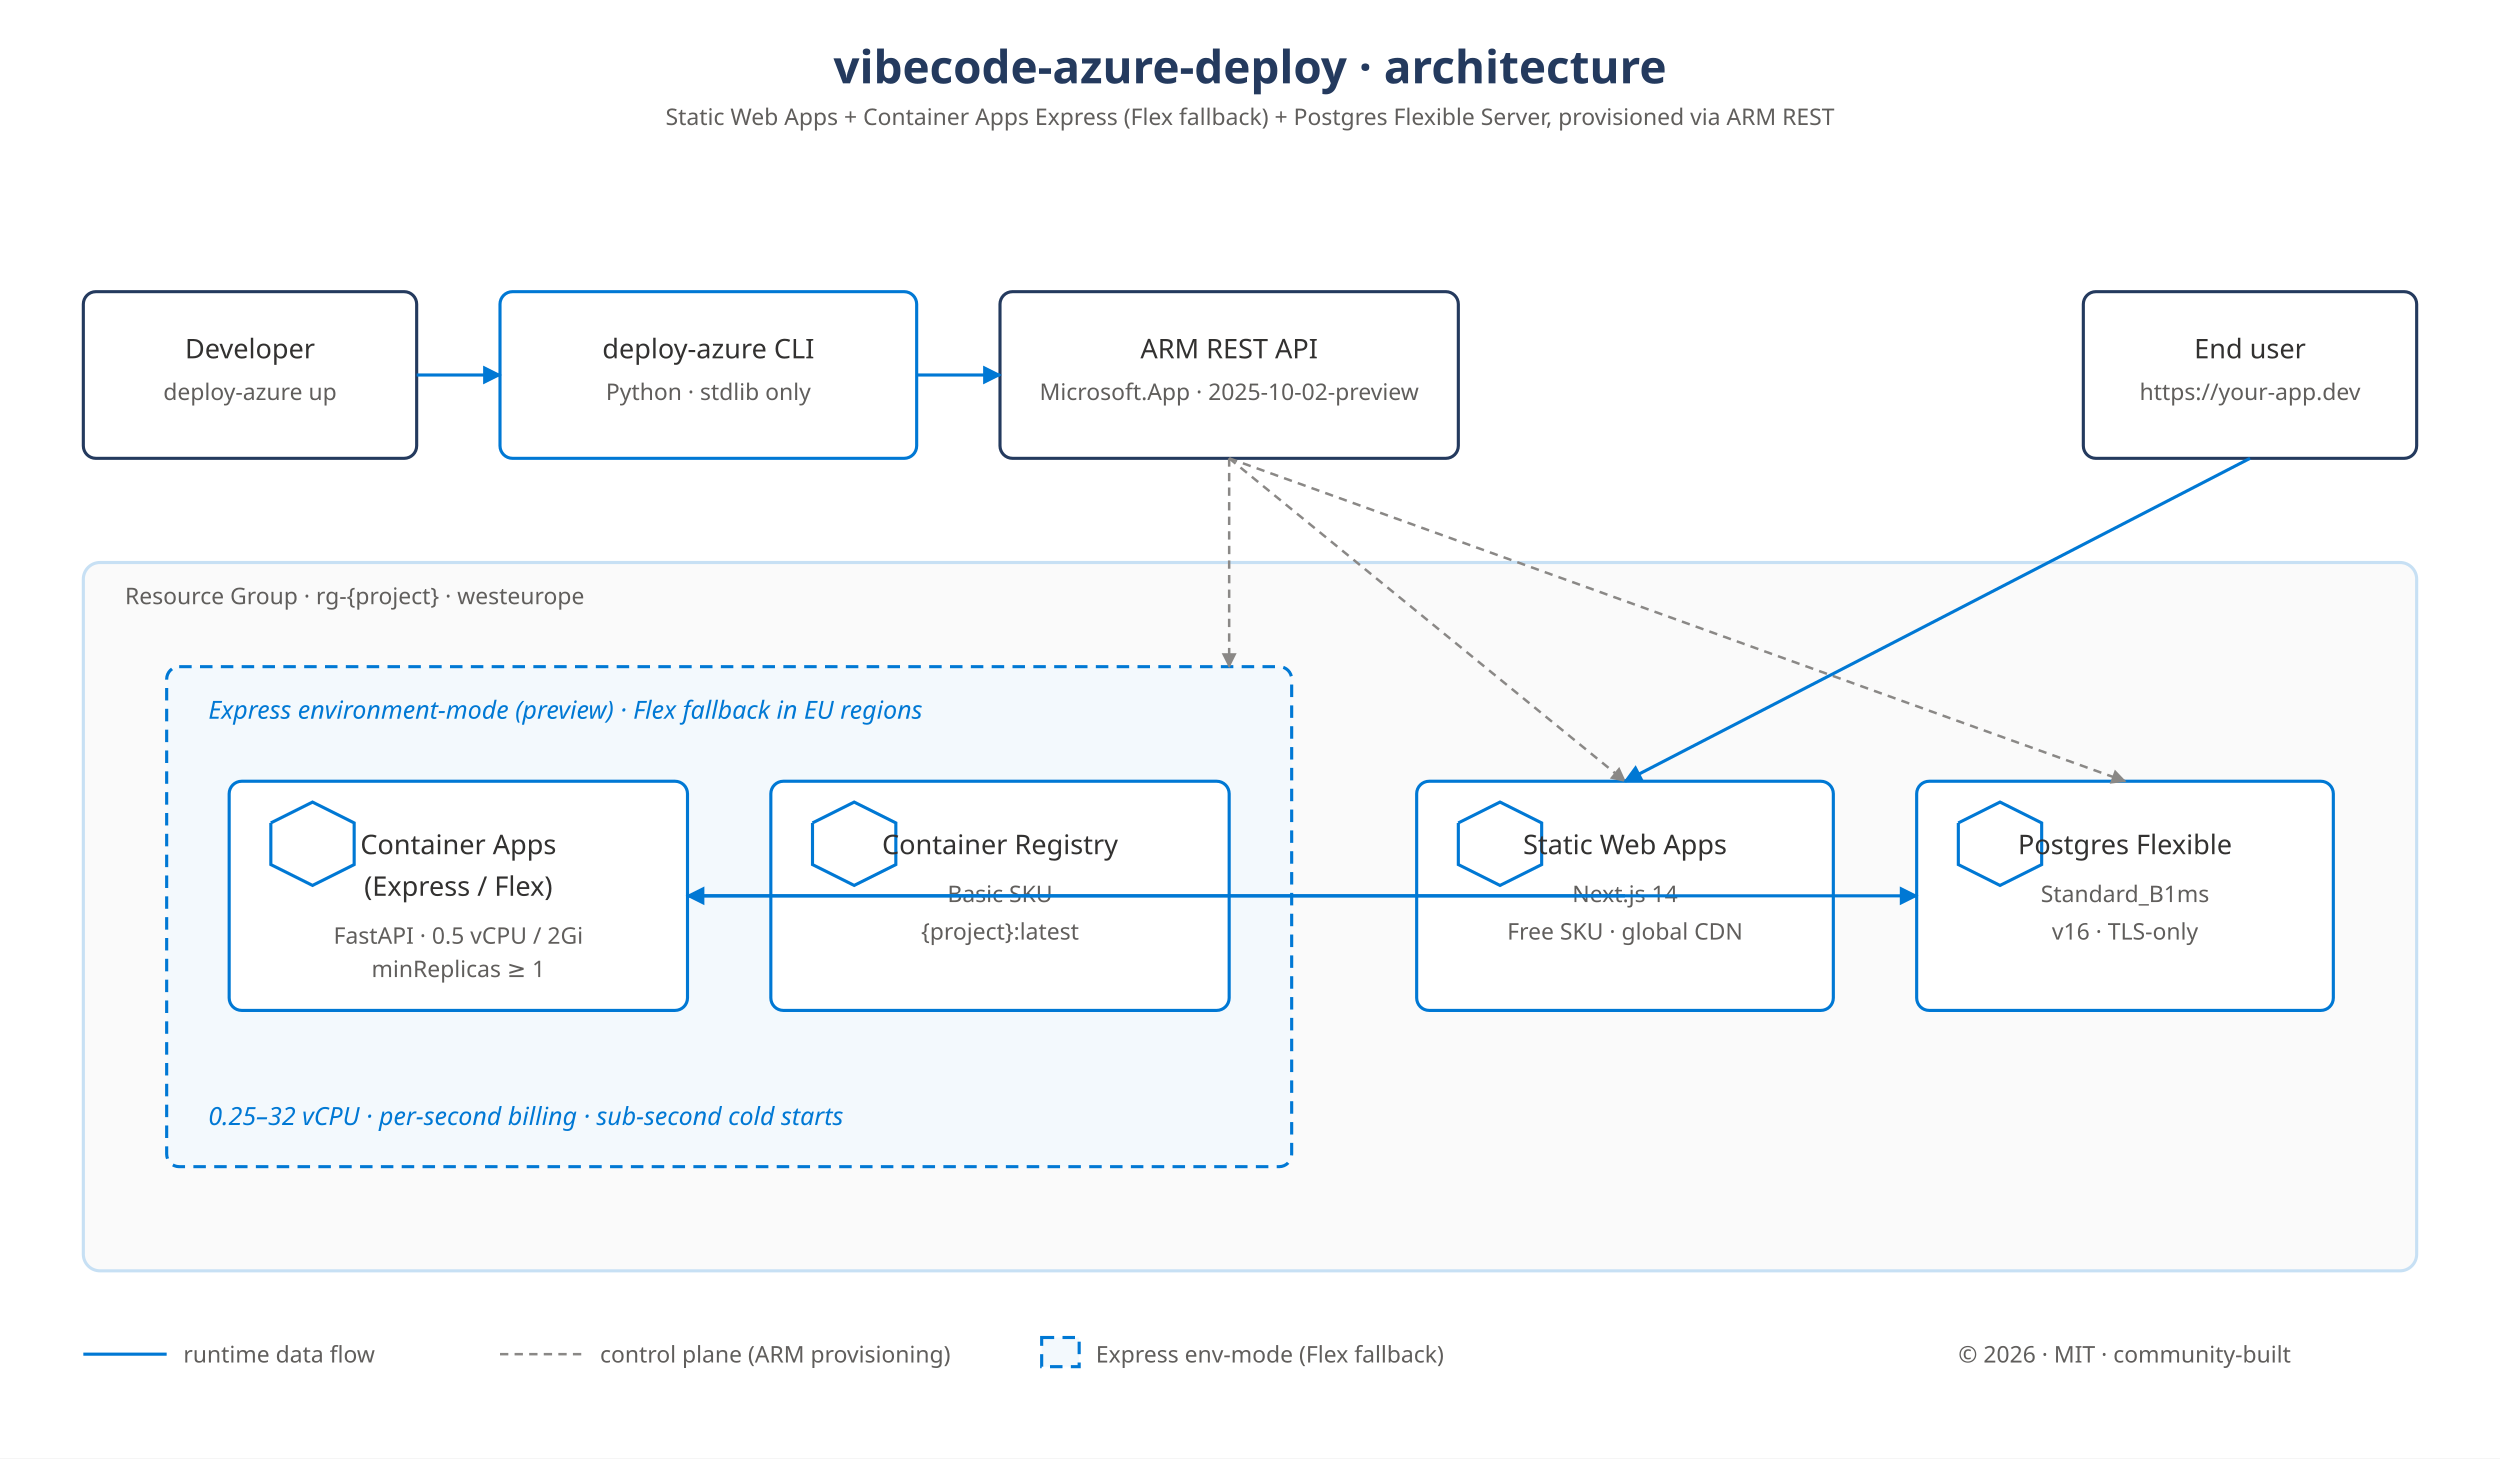
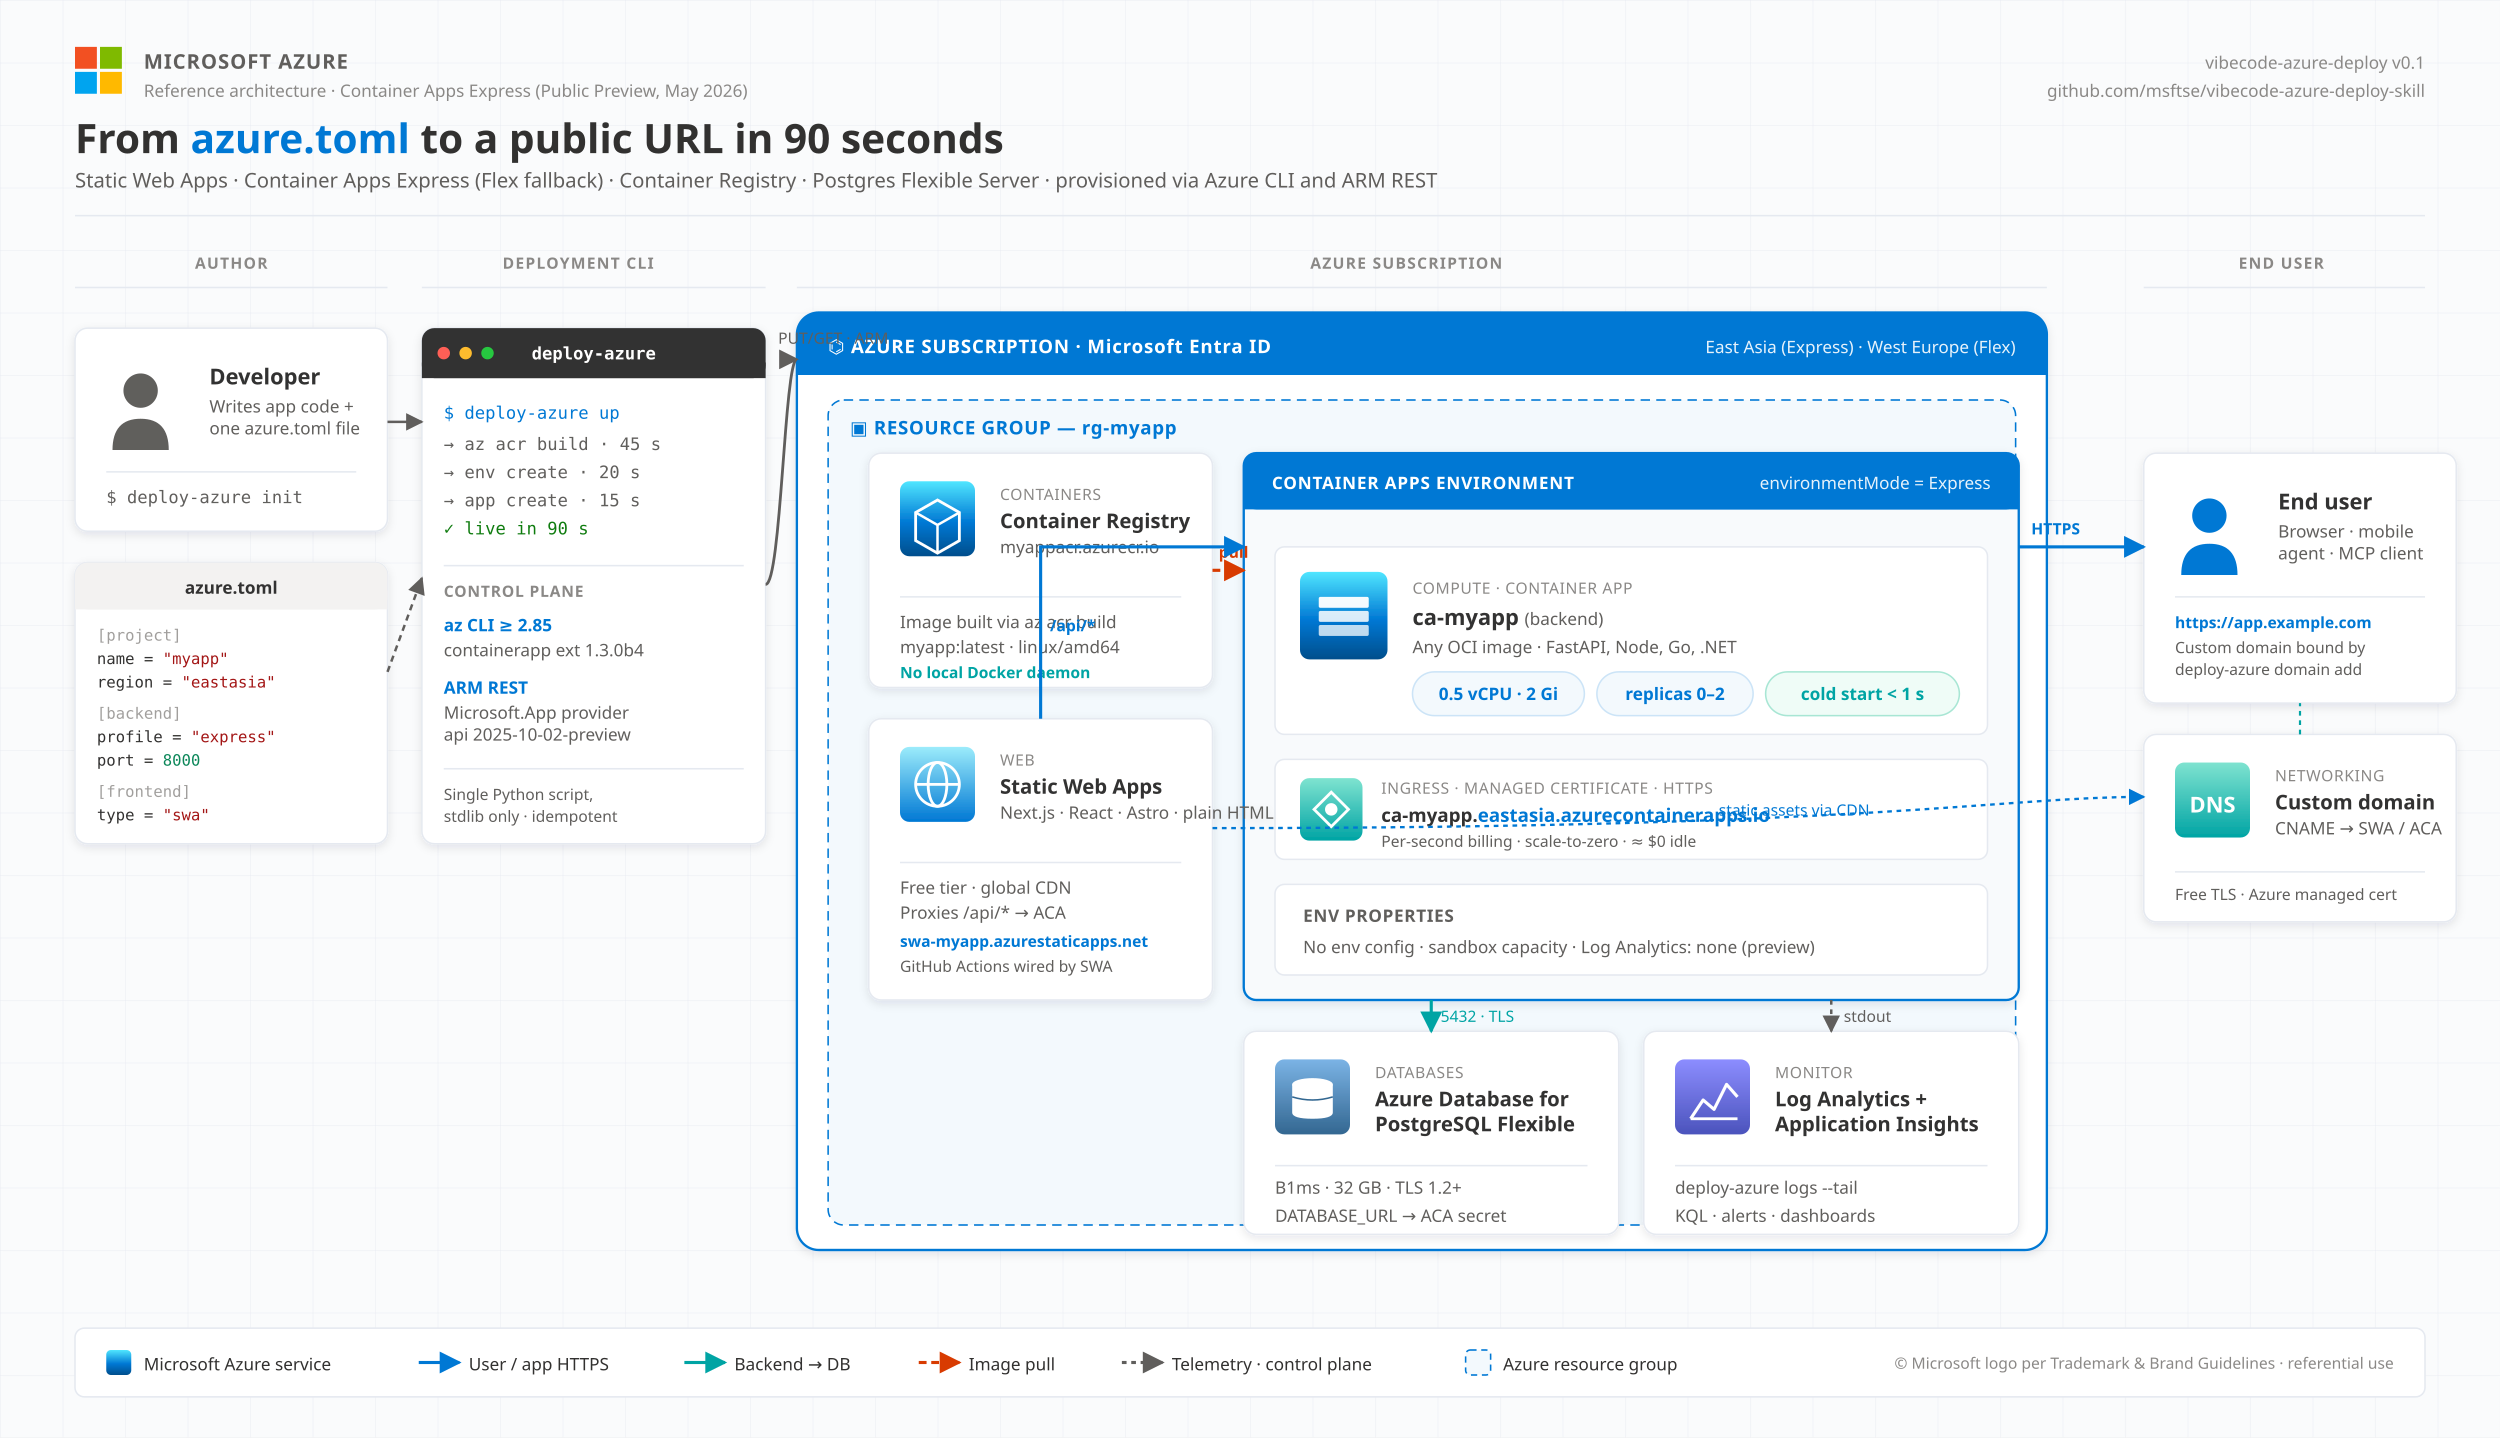
- <svg xmlns="http://www.w3.org/2000/svg" viewBox="0 0 1200 700" role="img" aria-label="vibecode-azure-deploy architecture">
+ <svg xmlns="http://www.w3.org/2000/svg" viewBox="0 0 1600 920" font-family="'Segoe UI', 'Segoe UI Variable', system-ui, sans-serif">
  <defs>
-     <style>
-       .bg     { fill: #FFFFFF; }
-       .ink    { fill: #323130; font-family: 'Segoe UI', system-ui, sans-serif; }
-       .box    { fill: #FFFFFF; stroke: #0078D4; stroke-width: 1.5; }
-       .boxDeep{ fill: #FFFFFF; stroke: #243A5E; stroke-width: 1.5; }
-       .flexBox{ fill: #F3F9FD; stroke: #0078D4; stroke-width: 1.5; stroke-dasharray: 6 4; }
-       .accent { fill: #50E6FF; }
-       .arrow  { stroke: #0078D4; stroke-width: 1.5; fill: none; marker-end: url(#arrowhead); }
-       .arrowDim { stroke: #8A8886; stroke-width: 1.2; fill: none; marker-end: url(#arrowheadDim); stroke-dasharray: 4 3; }
-       .title  { font-size: 22px; font-weight: 600; fill: #243A5E; font-family: 'Segoe UI', system-ui, sans-serif; }
-       .label  { font-size: 13px; fill: #323130; font-family: 'Segoe UI', system-ui, sans-serif; }
-       .sublabel { font-size: 11px; fill: #605E5C; font-family: 'Segoe UI', system-ui, sans-serif; }
-       .callout { font-size: 12px; font-style: italic; fill: #0078D4; font-family: 'Segoe UI', system-ui, sans-serif; }
-       .legendText { font-size: 11px; fill: #605E5C; font-family: 'Segoe UI', system-ui, sans-serif; }
-     </style>
-     <marker id="arrowhead" viewBox="0 0 10 10" refX="9" refY="5" markerWidth="6" markerHeight="6" orient="auto-start-reverse">
+     <pattern id="grid" width="40" height="40" patternUnits="userSpaceOnUse">
+       <path d="M 40 0 L 0 0 0 40" fill="none" stroke="#E5E9F0" stroke-width="0.5" />
+     </pattern>
+     <linearGradient id="azBlue" x1="0%" y1="0%" x2="0%" y2="100%">
+       <stop offset="0%" stop-color="#50E6FF" />
+       <stop offset="55%" stop-color="#0078D4" />
+       <stop offset="100%" stop-color="#004E8C" />
+     </linearGradient>
+     <linearGradient id="azCyan" x1="0%" y1="0%" x2="0%" y2="100%">
+       <stop offset="0%" stop-color="#9CECFB" />
+       <stop offset="100%" stop-color="#0078D4" />
+     </linearGradient>
+     <linearGradient id="azTeal" x1="0%" y1="0%" x2="0%" y2="100%">
+       <stop offset="0%" stop-color="#7FE3D0" />
+       <stop offset="100%" stop-color="#00A4A4" />
+     </linearGradient>
+     <linearGradient id="azPg" x1="0%" y1="0%" x2="0%" y2="100%">
+       <stop offset="0%" stop-color="#7BB3E5" />
+       <stop offset="100%" stop-color="#336791" />
+     </linearGradient>
+     <linearGradient id="azIndigo" x1="0%" y1="0%" x2="0%" y2="100%">
+       <stop offset="0%" stop-color="#8C8DFF" />
+       <stop offset="100%" stop-color="#4B53BC" />
+     </linearGradient>
+     <filter id="cardShadow" x="-20%" y="-20%" width="140%" height="140%">
+       <feDropShadow dx="0" dy="2" stdDeviation="3" flood-color="#0B2545" flood-opacity="0.10" />
+     </filter>
+     <marker id="arrow" viewBox="0 0 10 10" refX="9" refY="5" markerWidth="7" markerHeight="7" orient="auto">
      <path d="M0,0 L10,5 L0,10 z" fill="#0078D4" />
    </marker>
-     <marker id="arrowheadDim" viewBox="0 0 10 10" refX="9" refY="5" markerWidth="6" markerHeight="6" orient="auto-start-reverse">
-       <path d="M0,0 L10,5 L0,10 z" fill="#8A8886" />
+     <marker id="arrowTeal" viewBox="0 0 10 10" refX="9" refY="5" markerWidth="7" markerHeight="7" orient="auto">
+       <path d="M0,0 L10,5 L0,10 z" fill="#00A4A4" />
+     </marker>
+     <marker id="arrowSlate" viewBox="0 0 10 10" refX="9" refY="5" markerWidth="7" markerHeight="7" orient="auto">
+       <path d="M0,0 L10,5 L0,10 z" fill="#605E5C" />
+     </marker>
+     <marker id="arrowOrange" viewBox="0 0 10 10" refX="9" refY="5" markerWidth="7" markerHeight="7" orient="auto">
+       <path d="M0,0 L10,5 L0,10 z" fill="#D83B01" />
    </marker>
  </defs>
-   <rect class="bg" width="1200" height="700" />
-   <text class="title" x="600" y="40" text-anchor="middle">vibecode-azure-deploy · architecture</text>
-   <text class="sublabel" x="600" y="60" text-anchor="middle">Static Web Apps + Container Apps Express (Flex fallback) + Postgres Flexible Server, provisioned via ARM REST</text>
-   <g transform="translate(40,140)">
-     <rect class="boxDeep" x="0" y="0" width="160" height="80" rx="6" />
-     <text class="label" x="80" y="32" text-anchor="middle">Developer</text>
-     <text class="sublabel" x="80" y="52" text-anchor="middle">deploy-azure up</text>
-   </g>
-   <g transform="translate(240,140)">
-     <rect class="box" x="0" y="0" width="200" height="80" rx="6" />
-     <text class="label" x="100" y="32" text-anchor="middle">deploy-azure CLI</text>
-     <text class="sublabel" x="100" y="52" text-anchor="middle">Python · stdlib only</text>
-   </g>
-   <g transform="translate(480,140)">
-     <rect class="boxDeep" x="0" y="0" width="220" height="80" rx="6" />
-     <text class="label" x="110" y="32" text-anchor="middle">ARM REST API</text>
-     <text class="sublabel" x="110" y="52" text-anchor="middle">Microsoft.App · 2025-10-02-preview</text>
-   </g>
-   <path class="arrow" d="M200,180 L240,180" />
-   <path class="arrow" d="M440,180 L480,180" />
-   <rect x="40" y="270" width="1120" height="340" rx="8" fill="#FAFAFA" stroke="#C7E0F4" stroke-width="1.5" />
-   <text class="sublabel" x="60" y="290">Resource Group · rg-{project} · westeurope</text>
-   <rect class="flexBox" x="80" y="320" width="540" height="240" rx="6" />
-   <text class="callout" x="100" y="345">Express environment-mode (preview) · Flex fallback in EU regions</text>
-   <g transform="translate(110,375)">
-     <rect class="box" x="0" y="0" width="220" height="110" rx="6" />
-     <polyline points="20,20 20,40 40,50 60,40 60,20 40,10 20,20" fill="none" stroke="#0078D4" stroke-width="1.5" />
-     <text class="label" x="110" y="35" text-anchor="middle">Container Apps</text>
-     <text class="label" x="110" y="55" text-anchor="middle">(Express / Flex)</text>
-     <text class="sublabel" x="110" y="78" text-anchor="middle">FastAPI · 0.5 vCPU / 2Gi</text>
-     <text class="sublabel" x="110" y="94" text-anchor="middle">minReplicas ≥ 1</text>
-   </g>
-   <g transform="translate(370,375)">
-     <rect class="box" x="0" y="0" width="220" height="110" rx="6" />
-     <polyline points="20,20 20,40 40,50 60,40 60,20 40,10 20,20" fill="none" stroke="#0078D4" stroke-width="1.5" />
-     <text class="label" x="110" y="35" text-anchor="middle">Container Registry</text>
-     <text class="sublabel" x="110" y="58" text-anchor="middle">Basic SKU</text>
-     <text class="sublabel" x="110" y="76" text-anchor="middle">{project}:latest</text>
-   </g>
-   <text class="callout" x="100" y="540">0.25–32 vCPU · per-second billing · sub-second cold starts</text>
-   <g transform="translate(680,375)">
-     <rect class="box" x="0" y="0" width="200" height="110" rx="6" />
-     <polyline points="20,20 20,40 40,50 60,40 60,20 40,10 20,20" fill="none" stroke="#0078D4" stroke-width="1.5" />
-     <text class="label" x="100" y="35" text-anchor="middle">Static Web Apps</text>
-     <text class="sublabel" x="100" y="58" text-anchor="middle">Next.js 14</text>
-     <text class="sublabel" x="100" y="76" text-anchor="middle">Free SKU · global CDN</text>
-   </g>
-   <g transform="translate(920,375)">
-     <rect class="box" x="0" y="0" width="200" height="110" rx="6" />
-     <polyline points="20,20 20,40 40,50 60,40 60,20 40,10 20,20" fill="none" stroke="#0078D4" stroke-width="1.5" />
-     <text class="label" x="100" y="35" text-anchor="middle">Postgres Flexible</text>
-     <text class="sublabel" x="100" y="58" text-anchor="middle">Standard_B1ms</text>
-     <text class="sublabel" x="100" y="76" text-anchor="middle">v16 · TLS-only</text>
-   </g>
-   <g transform="translate(1000,140)">
-     <rect class="boxDeep" x="0" y="0" width="160" height="80" rx="6" />
-     <text class="label" x="80" y="32" text-anchor="middle">End user</text>
-     <text class="sublabel" x="80" y="52" text-anchor="middle">https://your-app.dev</text>
-   </g>
-   <path class="arrowDim" d="M590,220 L590,320" />
-   <path class="arrowDim" d="M590,220 L780,375" />
-   <path class="arrowDim" d="M590,220 L1020,375" />
-   <path class="arrow" d="M1080,220 L780,375" />
-   <path class="arrow" d="M780,430 C 540,430 540,430 330,430" />
-   <path class="arrow" d="M330,430 L920,430" />
-   <g transform="translate(40,640)">
-     <line x1="0" y1="10" x2="40" y2="10" stroke="#0078D4" stroke-width="1.5" />
-     <text class="legendText" x="48" y="14">runtime data flow</text>
-     <line x1="200" y1="10" x2="240" y2="10" stroke="#8A8886" stroke-width="1.2" stroke-dasharray="4 3" />
-     <text class="legendText" x="248" y="14">control plane (ARM provisioning)</text>
-     <rect x="460" y="2" width="18" height="14" class="flexBox" />
-     <text class="legendText" x="486" y="14">Express env-mode (Flex fallback)</text>
-     <text class="legendText" x="900" y="14">© 2026 · MIT · community-built</text>
+   <rect width="1600" height="920" fill="#FAFBFC" />
+   <rect width="1600" height="920" fill="url(#grid)" />
+   <g transform="translate(48, 30)">
+     <g transform="translate(0, 0)">
+       <rect x="0" y="0" width="14" height="14" fill="#F25022" />
+       <rect x="16" y="0" width="14" height="14" fill="#7FBA00" />
+       <rect x="0" y="16" width="14" height="14" fill="#00A4EF" />
+       <rect x="16" y="16" width="14" height="14" fill="#FFB900" />
+     </g>
+     <text x="44" y="14" font-size="13" font-weight="600" fill="#605E5C" letter-spacing="0.6">MICROSOFT AZURE</text>
+     <text x="44" y="32" font-size="11" fill="#8A8886">Reference architecture · Container Apps Express (Public Preview, May 2026)</text>
+     <text x="1504" y="14" font-size="11" fill="#8A8886" text-anchor="end">vibecode-azure-deploy v0.1</text>
+     <text x="1504" y="32" font-size="11" fill="#8A8886" text-anchor="end">github.com/msftse/vibecode-azure-deploy-skill</text>
+   </g>
+   <text x="48" y="98" font-size="26" font-weight="600" fill="#323130">From <tspan fill="#0078D4">azure.toml</tspan> to a public URL in 90 seconds</text>
+   <text x="48" y="120" font-size="13" fill="#605E5C">Static Web Apps · Container Apps Express (Flex fallback) · Container Registry · Postgres Flexible Server · provisioned via Azure CLI and ARM REST</text>
+   <line x1="48" y1="138" x2="1552" y2="138" stroke="#E5E9F0" />
+   <g font-size="10" font-weight="600" fill="#8A8886" letter-spacing="0.8">
+     <text x="148" y="172" text-anchor="middle">AUTHOR</text>
+     <text x="370" y="172" text-anchor="middle">DEPLOYMENT CLI</text>
+     <text x="900" y="172" text-anchor="middle">AZURE SUBSCRIPTION</text>
+     <text x="1460" y="172" text-anchor="middle">END USER</text>
+   </g>
+   <g stroke="#E5E9F0">
+     <line x1="48" y1="184" x2="248" y2="184" />
+     <line x1="270" y1="184" x2="490" y2="184" />
+     <line x1="510" y1="184" x2="1310" y2="184" />
+     <line x1="1372" y1="184" x2="1552" y2="184" />
+   </g>
+   <g transform="translate(48, 210)" filter="url(#cardShadow)">
+     <rect width="200" height="130" rx="8" fill="#FFFFFF" stroke="#E5E9F0" />
+     <g transform="translate(20, 22)">
+       <circle cx="22" cy="18" r="11" fill="#605E5C" />
+       <path d="M 4 56 Q 4 36 22 36 Q 40 36 40 56 Z" fill="#605E5C" />
+     </g>
+     <text x="86" y="36" font-size="14" font-weight="600" fill="#323130">Developer</text>
+     <text x="86" y="54" font-size="11" fill="#605E5C">Writes app code +</text>
+     <text x="86" y="68" font-size="11" fill="#605E5C">one azure.toml file</text>
+     <line x1="20" y1="92" x2="180" y2="92" stroke="#E5E9F0" />
+     <text x="20" y="112" font-size="11" fill="#605E5C" font-family="'Cascadia Code','Consolas',monospace">$ deploy-azure init</text>
+   </g>
+   <g transform="translate(48, 360)" filter="url(#cardShadow)">
+     <rect width="200" height="180" rx="8" fill="#FFFFFF" stroke="#E5E9F0" />
+     <rect width="200" height="30" rx="8" fill="#F3F2F1" />
+     <rect y="18" width="200" height="12" fill="#F3F2F1" />
+     <text x="100" y="20" font-size="11" font-weight="600" fill="#323130" text-anchor="middle">azure.toml</text>
+     <g font-size="10" font-family="'Cascadia Code','Consolas',monospace">
+       <text x="14" y="50" fill="#A19F9D">[project]</text>
+       <text x="14" y="65" fill="#323130">name = <tspan fill="#A31515">"myapp"</tspan>
+       </text>
+       <text x="14" y="80" fill="#323130">region = <tspan fill="#A31515">"eastasia"</tspan>
+       </text>
+       <text x="14" y="100" fill="#A19F9D">[backend]</text>
+       <text x="14" y="115" fill="#323130">profile = <tspan fill="#A31515">"express"</tspan>
+       </text>
+       <text x="14" y="130" fill="#323130">port = <tspan fill="#098658">8000</tspan>
+       </text>
+       <text x="14" y="150" fill="#A19F9D">[frontend]</text>
+       <text x="14" y="165" fill="#323130">type = <tspan fill="#A31515">"swa"</tspan>
+       </text>
+     </g>
+   </g>
+   <g transform="translate(270, 210)" filter="url(#cardShadow)">
+     <rect width="220" height="330" rx="8" fill="#FFFFFF" stroke="#E5E9F0" />
+     <rect width="220" height="32" rx="8" fill="#323130" />
+     <rect y="22" width="220" height="10" fill="#323130" />
+     <circle cx="14" cy="16" r="4" fill="#FF5F57" />
+     <circle cx="28" cy="16" r="4" fill="#FEBC2E" />
+     <circle cx="42" cy="16" r="4" fill="#28C840" />
+     <text x="110" y="20" font-size="11" font-weight="600" fill="#FFFFFF" text-anchor="middle" font-family="'Cascadia Code','Consolas',monospace">deploy-azure</text>
+     <g font-size="11" font-family="'Cascadia Code','Consolas',monospace">
+       <text x="14" y="58" fill="#0078D4">$ deploy-azure up</text>
+       <text x="14" y="78" fill="#605E5C">→ az acr build  · 45 s</text>
+       <text x="14" y="96" fill="#605E5C">→ env create    · 20 s</text>
+       <text x="14" y="114" fill="#605E5C">→ app create    · 15 s</text>
+       <text x="14" y="132" fill="#107C10">✓ live in 90 s</text>
+     </g>
+     <line x1="14" y1="152" x2="206" y2="152" stroke="#E5E9F0" />
+     <text x="14" y="172" font-size="10" font-weight="600" fill="#8A8886" letter-spacing="0.5">CONTROL PLANE</text>
+     <g font-size="11">
+       <text x="14" y="194" font-weight="600" fill="#0078D4">az CLI ≥ 2.85</text>
+       <text x="14" y="210" fill="#605E5C">containerapp ext 1.3.0b4</text>
+       <text x="14" y="234" font-weight="600" fill="#0078D4">ARM REST</text>
+       <text x="14" y="250" fill="#605E5C">Microsoft.App provider</text>
+       <text x="14" y="264" fill="#605E5C">api 2025-10-02-preview</text>
+     </g>
+     <line x1="14" y1="282" x2="206" y2="282" stroke="#E5E9F0" />
+     <text x="14" y="302" font-size="10" fill="#605E5C">Single Python script,</text>
+     <text x="14" y="316" font-size="10" fill="#605E5C">stdlib only · idempotent</text>
+   </g>
+   <g transform="translate(510, 200)">
+     <rect width="800" height="600" rx="14" fill="#FFFFFF" stroke="#0078D4" stroke-width="1.5" filter="url(#cardShadow)" />
+     <rect width="800" height="40" rx="14" fill="#0078D4" />
+     <rect y="20" width="800" height="20" fill="#0078D4" />
+     <text x="20" y="26" font-size="12" font-weight="600" fill="#FFFFFF" letter-spacing="0.5">⌬  AZURE SUBSCRIPTION · Microsoft Entra ID</text>
+     <text x="780" y="26" font-size="11" fill="#FFFFFF" text-anchor="end" opacity="0.9">East Asia (Express) · West Europe (Flex)</text>
+     <g transform="translate(20, 56)">
+       <rect width="760" height="528" rx="10" fill="#F3F9FD" stroke="#0078D4" stroke-width="1" stroke-dasharray="6,4" />
+       <text x="14" y="22" font-size="12" font-weight="600" fill="#0078D4" letter-spacing="0.4">▣  RESOURCE GROUP — rg-myapp</text>
+     </g>
+   </g>
+   <g transform="translate(556, 290)" filter="url(#cardShadow)">
+     <rect width="220" height="150" rx="8" fill="#FFFFFF" stroke="#E5E9F0" />
+     <g transform="translate(20, 18)">
+       <rect width="48" height="48" rx="6" fill="url(#azBlue)" />
+       <path d="M 10 20 L 24 12 L 38 20 L 38 38 L 24 46 L 10 38 Z" fill="none" stroke="#FFFFFF" stroke-width="1.8" />
+       <path d="M 10 20 L 24 28 L 38 20 M 24 28 L 24 46" stroke="#FFFFFF" stroke-width="1.6" fill="none" />
+     </g>
+     <text x="84" y="30" font-size="10" fill="#8A8886" letter-spacing="0.4">CONTAINERS</text>
+     <text x="84" y="48" font-size="13" font-weight="600" fill="#323130">Container Registry</text>
+     <text x="84" y="64" font-size="11" fill="#605E5C">myappacr.azurecr.io</text>
+     <line x1="20" y1="92" x2="200" y2="92" stroke="#E5E9F0" />
+     <text x="20" y="112" font-size="11" fill="#605E5C">Image built via az acr build</text>
+     <text x="20" y="128" font-size="11" fill="#605E5C">myapp:latest · linux/amd64</text>
+     <text x="20" y="144" font-size="10" fill="#00A4A4" font-weight="600">No local Docker daemon</text>
+   </g>
+   <g transform="translate(796, 290)" filter="url(#cardShadow)">
+     <rect width="496" height="350" rx="8" fill="#F8FAFC" stroke="#0078D4" stroke-width="1.5" />
+     <rect width="496" height="36" rx="8" fill="#0078D4" />
+     <rect y="20" width="496" height="16" fill="#0078D4" />
+     <text x="18" y="23" font-size="11" font-weight="600" fill="#FFFFFF" letter-spacing="0.5">CONTAINER APPS ENVIRONMENT</text>
+     <text x="478" y="23" font-size="11" fill="#FFFFFF" text-anchor="end" opacity="0.9">environmentMode = Express</text>
+     <g transform="translate(20, 60)">
+       <rect width="456" height="120" rx="6" fill="#FFFFFF" stroke="#E5E9F0" />
+       <g transform="translate(16, 16)">
+         <rect width="56" height="56" rx="6" fill="url(#azBlue)" />
+         <rect x="12" y="16" width="32" height="7" rx="1" fill="#FFFFFF" opacity="0.95" />
+         <rect x="12" y="25" width="32" height="7" rx="1" fill="#FFFFFF" opacity="0.85" />
+         <rect x="12" y="34" width="32" height="7" rx="1" fill="#FFFFFF" opacity="0.75" />
+       </g>
+       <text x="88" y="30" font-size="10" fill="#8A8886" letter-spacing="0.4">COMPUTE · CONTAINER APP</text>
+       <text x="88" y="50" font-size="14" font-weight="600" fill="#323130">ca-myapp  <tspan font-weight="400" fill="#605E5C" font-size="11">(backend)</tspan>
+       </text>
+       <text x="88" y="68" font-size="11" fill="#605E5C">Any OCI image · FastAPI, Node, Go, .NET</text>
+       <g transform="translate(88, 80)">
+         <rect width="110" height="28" rx="14" fill="#F3F9FD" stroke="#CCE4F7" />
+         <text x="55" y="18" font-size="11" fill="#0078D4" font-weight="600" text-anchor="middle">0.5 vCPU · 2 Gi</text>
+       </g>
+       <g transform="translate(206, 80)">
+         <rect width="100" height="28" rx="14" fill="#F3F9FD" stroke="#CCE4F7" />
+         <text x="50" y="18" font-size="11" fill="#0078D4" font-weight="600" text-anchor="middle">replicas 0–2</text>
+       </g>
+       <g transform="translate(314, 80)">
+         <rect width="124" height="28" rx="14" fill="#EFFCF7" stroke="#A8E6D4" />
+         <text x="62" y="18" font-size="11" fill="#00A4A4" font-weight="600" text-anchor="middle">cold start &lt; 1 s</text>
+       </g>
+     </g>
+     <g transform="translate(20, 196)">
+       <rect width="456" height="64" rx="6" fill="#FFFFFF" stroke="#E5E9F0" />
+       <g transform="translate(16, 12)">
+         <rect width="40" height="40" rx="6" fill="url(#azTeal)" />
+         <path d="M 20 9 L 31 20 L 20 31 L 9 20 Z" fill="none" stroke="#FFFFFF" stroke-width="1.8" />
+         <circle cx="20" cy="20" r="4" fill="#FFFFFF" />
+       </g>
+       <text x="68" y="22" font-size="10" fill="#8A8886" letter-spacing="0.4">INGRESS · MANAGED CERTIFICATE · HTTPS</text>
+       <text x="68" y="40" font-size="12" font-weight="600" fill="#323130">ca-myapp.<tspan fill="#0078D4">eastasia.azurecontainerapps.io</tspan>
+       </text>
+       <text x="68" y="56" font-size="10" fill="#605E5C">Per-second billing · scale-to-zero · ≈ $0 idle</text>
+     </g>
+     <g transform="translate(20, 276)">
+       <rect width="456" height="58" rx="6" fill="#FFFFFF" stroke="#E5E9F0" />
+       <text x="18" y="24" font-size="11" font-weight="600" fill="#605E5C" letter-spacing="0.4">ENV PROPERTIES</text>
+       <text x="18" y="44" font-size="11" fill="#605E5C">No env config · sandbox capacity · Log Analytics: none (preview)</text>
+     </g>
+   </g>
+   <g transform="translate(556, 460)" filter="url(#cardShadow)">
+     <rect width="220" height="180" rx="8" fill="#FFFFFF" stroke="#E5E9F0" />
+     <g transform="translate(20, 18)">
+       <rect width="48" height="48" rx="6" fill="url(#azCyan)" />
+       <circle cx="24" cy="24" r="14" fill="none" stroke="#FFFFFF" stroke-width="1.8" />
+       <ellipse cx="24" cy="24" rx="6" ry="14" fill="none" stroke="#FFFFFF" stroke-width="1.8" />
+       <line x1="10" y1="24" x2="38" y2="24" stroke="#FFFFFF" stroke-width="1.8" />
+     </g>
+     <text x="84" y="30" font-size="10" fill="#8A8886" letter-spacing="0.4">WEB</text>
+     <text x="84" y="48" font-size="13" font-weight="600" fill="#323130">Static Web Apps</text>
+     <text x="84" y="64" font-size="11" fill="#605E5C">Next.js · React · Astro · plain HTML</text>
+     <line x1="20" y1="92" x2="200" y2="92" stroke="#E5E9F0" />
+     <text x="20" y="112" font-size="11" fill="#605E5C">Free tier · global CDN</text>
+     <text x="20" y="128" font-size="11" fill="#605E5C">Proxies /api/* → ACA</text>
+     <text x="20" y="146" font-size="10" fill="#0078D4" font-weight="600">swa-myapp.azurestaticapps.net</text>
+     <text x="20" y="162" font-size="10" fill="#605E5C">GitHub Actions wired by SWA</text>
+   </g>
+   <g transform="translate(796, 660)" filter="url(#cardShadow)">
+     <rect width="240" height="130" rx="8" fill="#FFFFFF" stroke="#E5E9F0" />
+     <g transform="translate(20, 18)">
+       <rect width="48" height="48" rx="6" fill="url(#azPg)" />
+       <ellipse cx="24" cy="16" rx="13" ry="4" fill="#FFFFFF" />
+       <path d="M 11 16 L 11 34 Q 11 38 24 38 Q 37 38 37 34 L 37 16" fill="#FFFFFF" />
+       <path d="M 11 24 Q 24 28 37 24" fill="none" stroke="#336791" stroke-width="1" />
+     </g>
+     <text x="84" y="30" font-size="10" fill="#8A8886" letter-spacing="0.4">DATABASES</text>
+     <text x="84" y="48" font-size="13" font-weight="600" fill="#323130">Azure Database for</text>
+     <text x="84" y="64" font-size="13" font-weight="600" fill="#323130">PostgreSQL Flexible</text>
+     <line x1="20" y1="86" x2="220" y2="86" stroke="#E5E9F0" />
+     <text x="20" y="104" font-size="11" fill="#605E5C">B1ms · 32 GB · TLS 1.2+</text>
+     <text x="20" y="122" font-size="11" fill="#605E5C">DATABASE_URL → ACA secret</text>
+   </g>
+   <g transform="translate(1052, 660)" filter="url(#cardShadow)">
+     <rect width="240" height="130" rx="8" fill="#FFFFFF" stroke="#E5E9F0" />
+     <g transform="translate(20, 18)">
+       <rect width="48" height="48" rx="6" fill="url(#azIndigo)" />
+       <polyline points="10,38 18,26 25,32 33,16 40,24" fill="none" stroke="#FFFFFF" stroke-width="2" stroke-linejoin="round" />
+       <line x1="10" y1="38" x2="40" y2="38" stroke="#FFFFFF" stroke-width="1.8" />
+     </g>
+     <text x="84" y="30" font-size="10" fill="#8A8886" letter-spacing="0.4">MONITOR</text>
+     <text x="84" y="48" font-size="13" font-weight="600" fill="#323130">Log Analytics +</text>
+     <text x="84" y="64" font-size="13" font-weight="600" fill="#323130">Application Insights</text>
+     <line x1="20" y1="86" x2="220" y2="86" stroke="#E5E9F0" />
+     <text x="20" y="104" font-size="11" fill="#605E5C">deploy-azure logs --tail</text>
+     <text x="20" y="122" font-size="11" fill="#605E5C">KQL · alerts · dashboards</text>
+   </g>
+   <g transform="translate(1372, 290)" filter="url(#cardShadow)">
+     <rect width="200" height="160" rx="8" fill="#FFFFFF" stroke="#E5E9F0" />
+     <g transform="translate(20, 22)">
+       <circle cx="22" cy="18" r="11" fill="#0078D4" />
+       <path d="M 4 56 Q 4 36 22 36 Q 40 36 40 56 Z" fill="#0078D4" />
+     </g>
+     <text x="86" y="36" font-size="14" font-weight="600" fill="#323130">End user</text>
+     <text x="86" y="54" font-size="11" fill="#605E5C">Browser · mobile</text>
+     <text x="86" y="68" font-size="11" fill="#605E5C">agent · MCP client</text>
+     <line x1="20" y1="92" x2="180" y2="92" stroke="#E5E9F0" />
+     <text x="20" y="112" font-size="10" fill="#0078D4" font-weight="600">https://app.example.com</text>
+     <text x="20" y="128" font-size="10" fill="#605E5C">Custom domain bound by</text>
+     <text x="20" y="142" font-size="10" fill="#605E5C">deploy-azure domain add</text>
+   </g>
+   <g transform="translate(1372, 470)" filter="url(#cardShadow)">
+     <rect width="200" height="120" rx="8" fill="#FFFFFF" stroke="#E5E9F0" />
+     <g transform="translate(20, 18)">
+       <rect width="48" height="48" rx="6" fill="url(#azTeal)" />
+       <text x="24" y="32" font-size="14" font-weight="700" fill="#FFFFFF" text-anchor="middle">DNS</text>
+     </g>
+     <text x="84" y="30" font-size="10" fill="#8A8886" letter-spacing="0.4">NETWORKING</text>
+     <text x="84" y="48" font-size="13" font-weight="600" fill="#323130">Custom domain</text>
+     <text x="84" y="64" font-size="11" fill="#605E5C">CNAME → SWA / ACA</text>
+     <line x1="20" y1="88" x2="180" y2="88" stroke="#E5E9F0" />
+     <text x="20" y="106" font-size="10" fill="#605E5C">Free TLS · Azure managed cert</text>
+   </g>
+   <line x1="248" y1="430" x2="270" y2="370" stroke="#605E5C" stroke-width="1.6" stroke-dasharray="4,3" marker-end="url(#arrowSlate)" />
+   <line x1="248" y1="270" x2="270" y2="270" stroke="#605E5C" stroke-width="1.6" marker-end="url(#arrowSlate)" />
+   <path d="M 490 374 C 500 374, 502 230, 510 230" fill="none" stroke="#605E5C" stroke-width="1.8" marker-end="url(#arrowSlate)" />
+   <text x="498" y="220" font-size="10" fill="#605E5C">PUT/GET · ARM</text>
+   <line x1="776" y1="365" x2="796" y2="365" stroke="#D83B01" stroke-width="2" stroke-dasharray="5,3" marker-end="url(#arrowOrange)" />
+   <text x="780" y="357" font-size="10" fill="#D83B01" font-weight="600">pull</text>
+   <path d="M 666 460 L 666 350 L 796 350" fill="none" stroke="#0078D4" stroke-width="2" marker-end="url(#arrow)" />
+   <text x="672" y="404" font-size="10" fill="#0078D4" font-weight="600">/api/*</text>
+   <path d="M 916 640 L 916 660" fill="none" stroke="#00A4A4" stroke-width="2" marker-end="url(#arrowTeal)" />
+   <text x="922" y="654" font-size="10" fill="#00A4A4">5432 · TLS</text>
+   <path d="M 1172 640 L 1172 660" fill="none" stroke="#605E5C" stroke-width="1.6" stroke-dasharray="3,3" marker-end="url(#arrowSlate)" />
+   <text x="1180" y="654" font-size="10" fill="#605E5C">stdout</text>
+   <path d="M 1292 350 L 1372 350" fill="none" stroke="#0078D4" stroke-width="2" marker-end="url(#arrow)" />
+   <text x="1300" y="342" font-size="10" fill="#0078D4" font-weight="600">HTTPS</text>
+   <path d="M 776 530 C 1200 530, 1280 510, 1372 510" fill="none" stroke="#0078D4" stroke-width="1.5" stroke-dasharray="3,3" marker-end="url(#arrow)" />
+   <text x="1100" y="522" font-size="10" fill="#0078D4">static assets via CDN</text>
+   <line x1="1472" y1="470" x2="1472" y2="450" stroke="#00A4A4" stroke-width="1.4" stroke-dasharray="3,3" />
+   <g transform="translate(48, 850)">
+     <rect width="1504" height="44" rx="6" fill="#FFFFFF" stroke="#E5E9F0" />
+     <g transform="translate(20, 14)">
+       <rect width="16" height="16" rx="3" fill="url(#azBlue)" />
+       <text x="24" y="13" font-size="11" fill="#323130">Microsoft Azure service</text>
+     </g>
+     <g transform="translate(220, 14)">
+       <line x1="0" y1="8" x2="26" y2="8" stroke="#0078D4" stroke-width="2" marker-end="url(#arrow)" />
+       <text x="32" y="13" font-size="11" fill="#323130">User / app HTTPS</text>
+     </g>
+     <g transform="translate(390, 14)">
+       <line x1="0" y1="8" x2="26" y2="8" stroke="#00A4A4" stroke-width="2" marker-end="url(#arrowTeal)" />
+       <text x="32" y="13" font-size="11" fill="#323130">Backend → DB</text>
+     </g>
+     <g transform="translate(540, 14)">
+       <line x1="0" y1="8" x2="26" y2="8" stroke="#D83B01" stroke-width="2" stroke-dasharray="5,3" marker-end="url(#arrowOrange)" />
+       <text x="32" y="13" font-size="11" fill="#323130">Image pull</text>
+     </g>
+     <g transform="translate(670, 14)">
+       <line x1="0" y1="8" x2="26" y2="8" stroke="#605E5C" stroke-width="2" stroke-dasharray="3,3" marker-end="url(#arrowSlate)" />
+       <text x="32" y="13" font-size="11" fill="#323130">Telemetry · control plane</text>
+     </g>
+     <g transform="translate(890, 14)">
+       <rect width="16" height="16" rx="3" fill="#F3F9FD" stroke="#0078D4" stroke-dasharray="4,3" />
+       <text x="24" y="13" font-size="11" fill="#323130">Azure resource group</text>
+     </g>
+     <text x="1484" y="26" font-size="10" fill="#8A8886" text-anchor="end">© Microsoft logo per Trademark &amp; Brand Guidelines · referential use</text>
  </g>
</svg>
